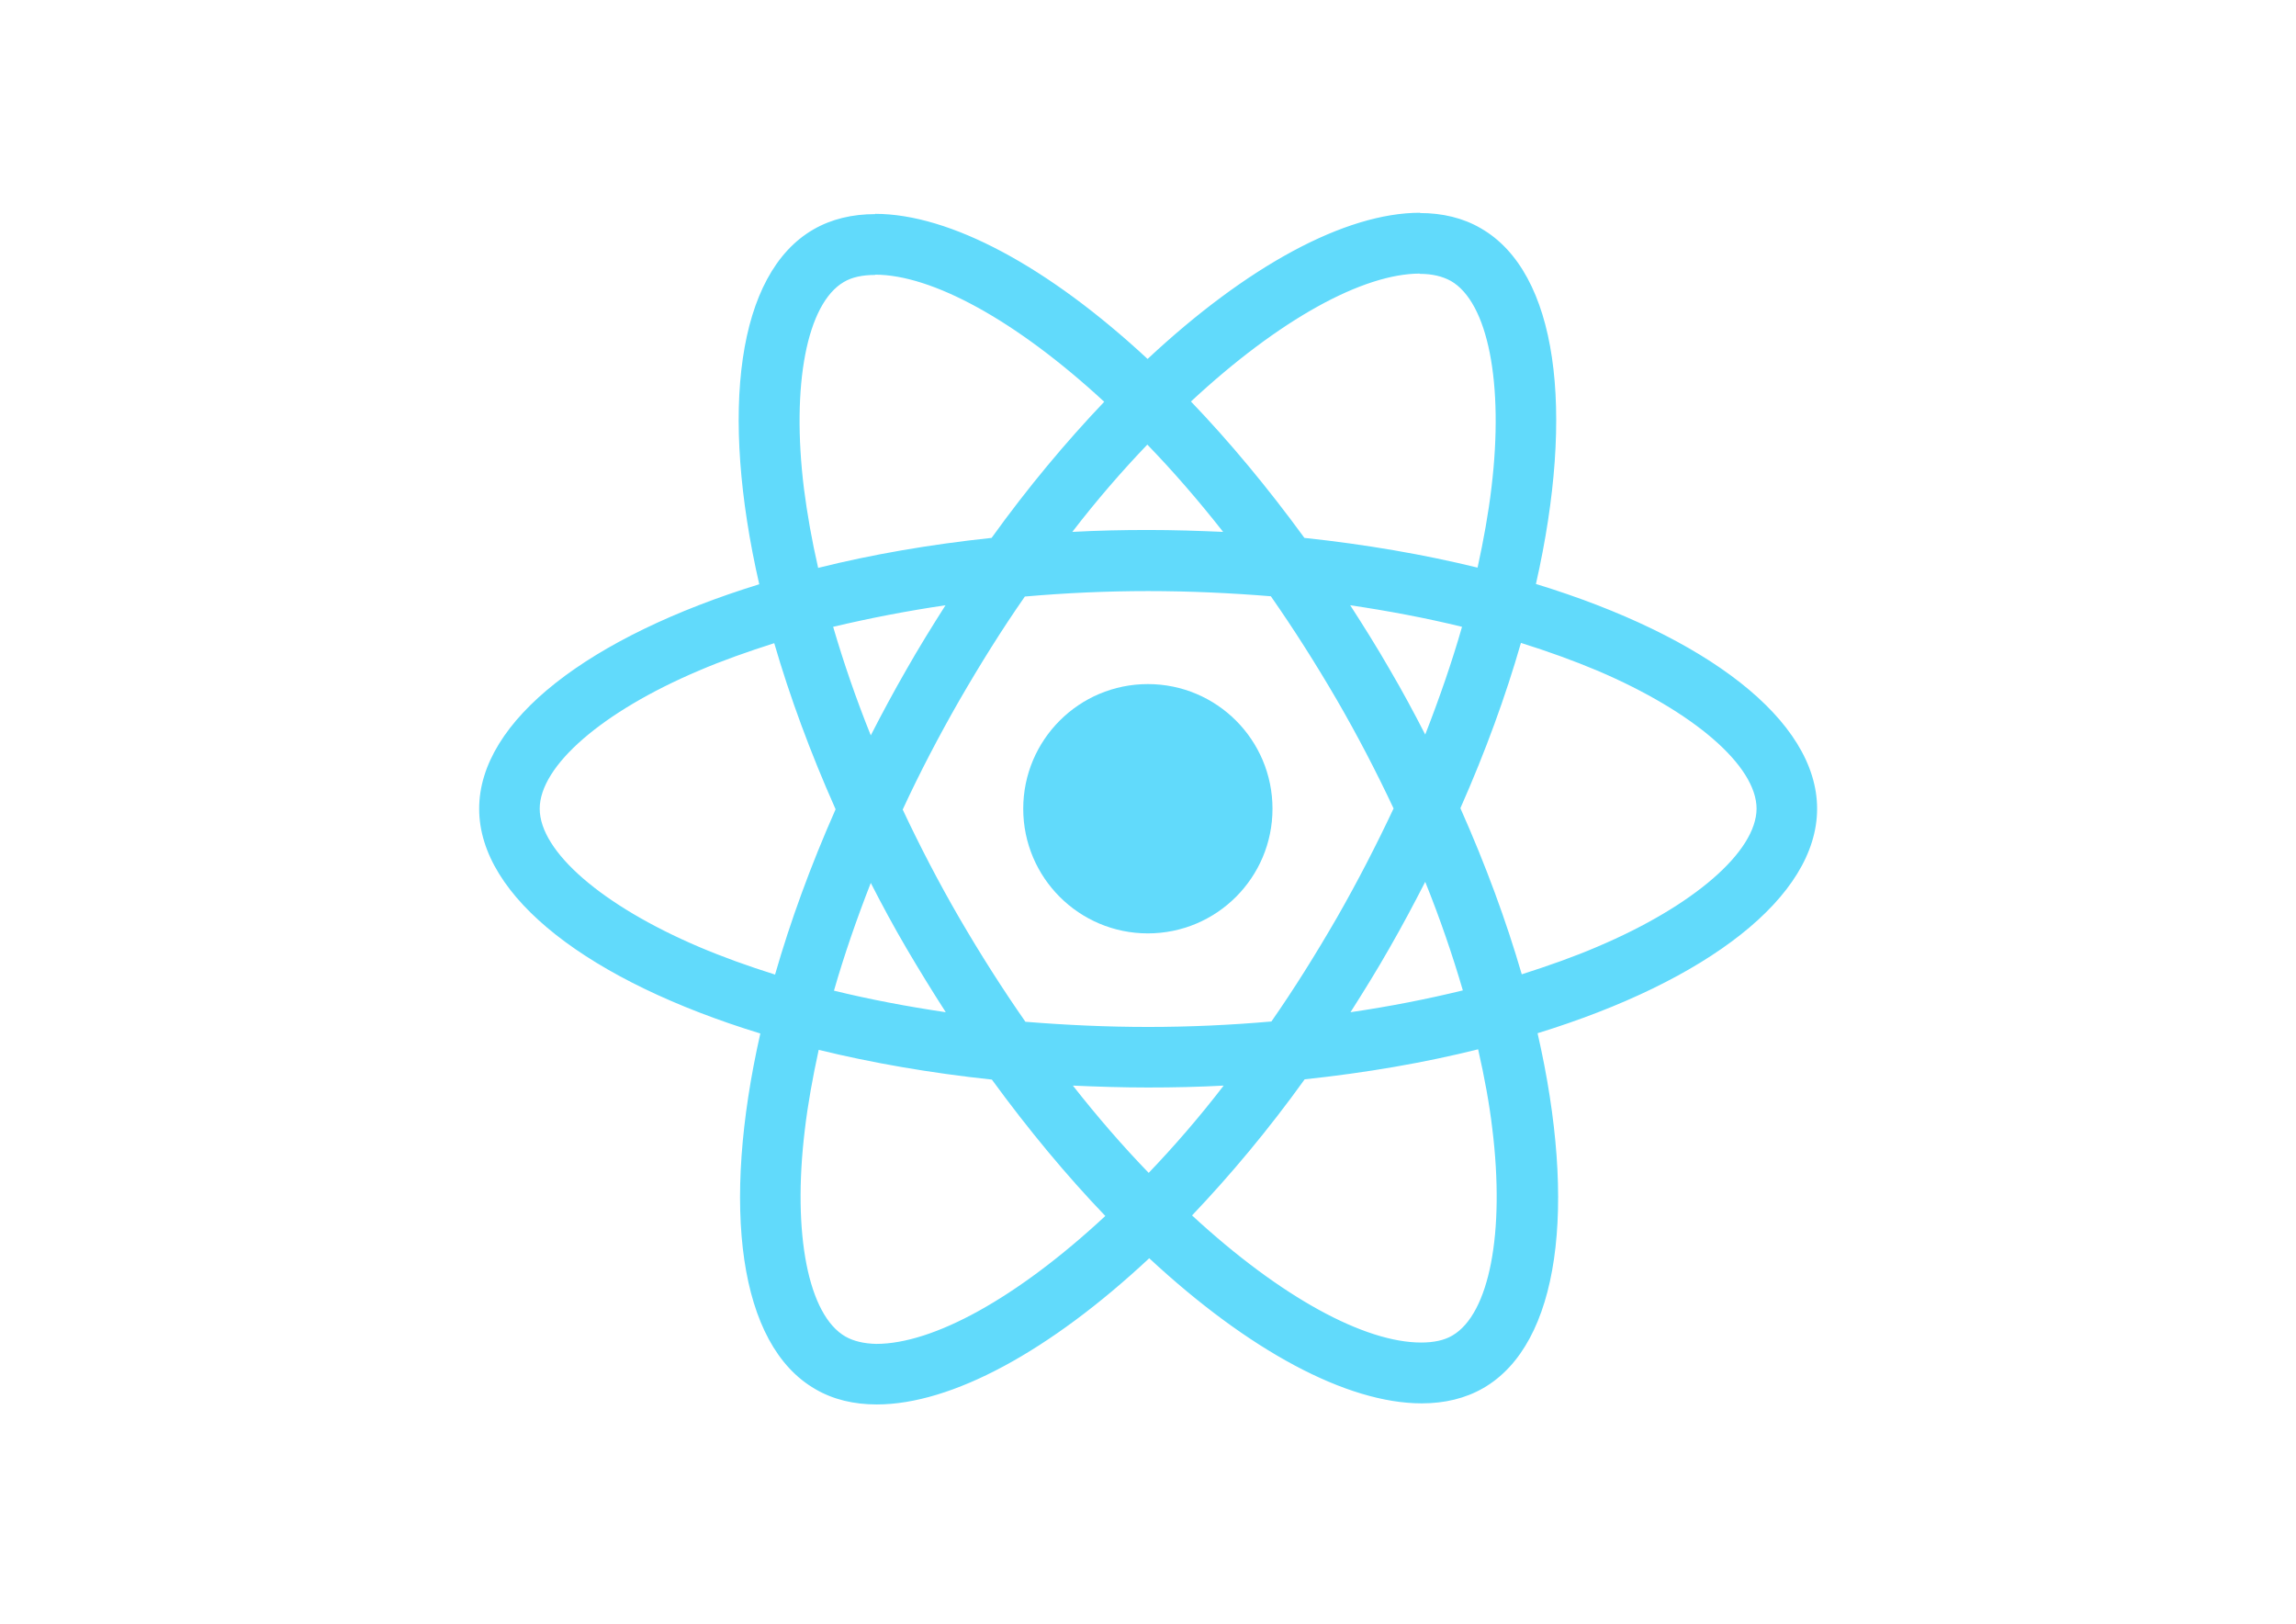
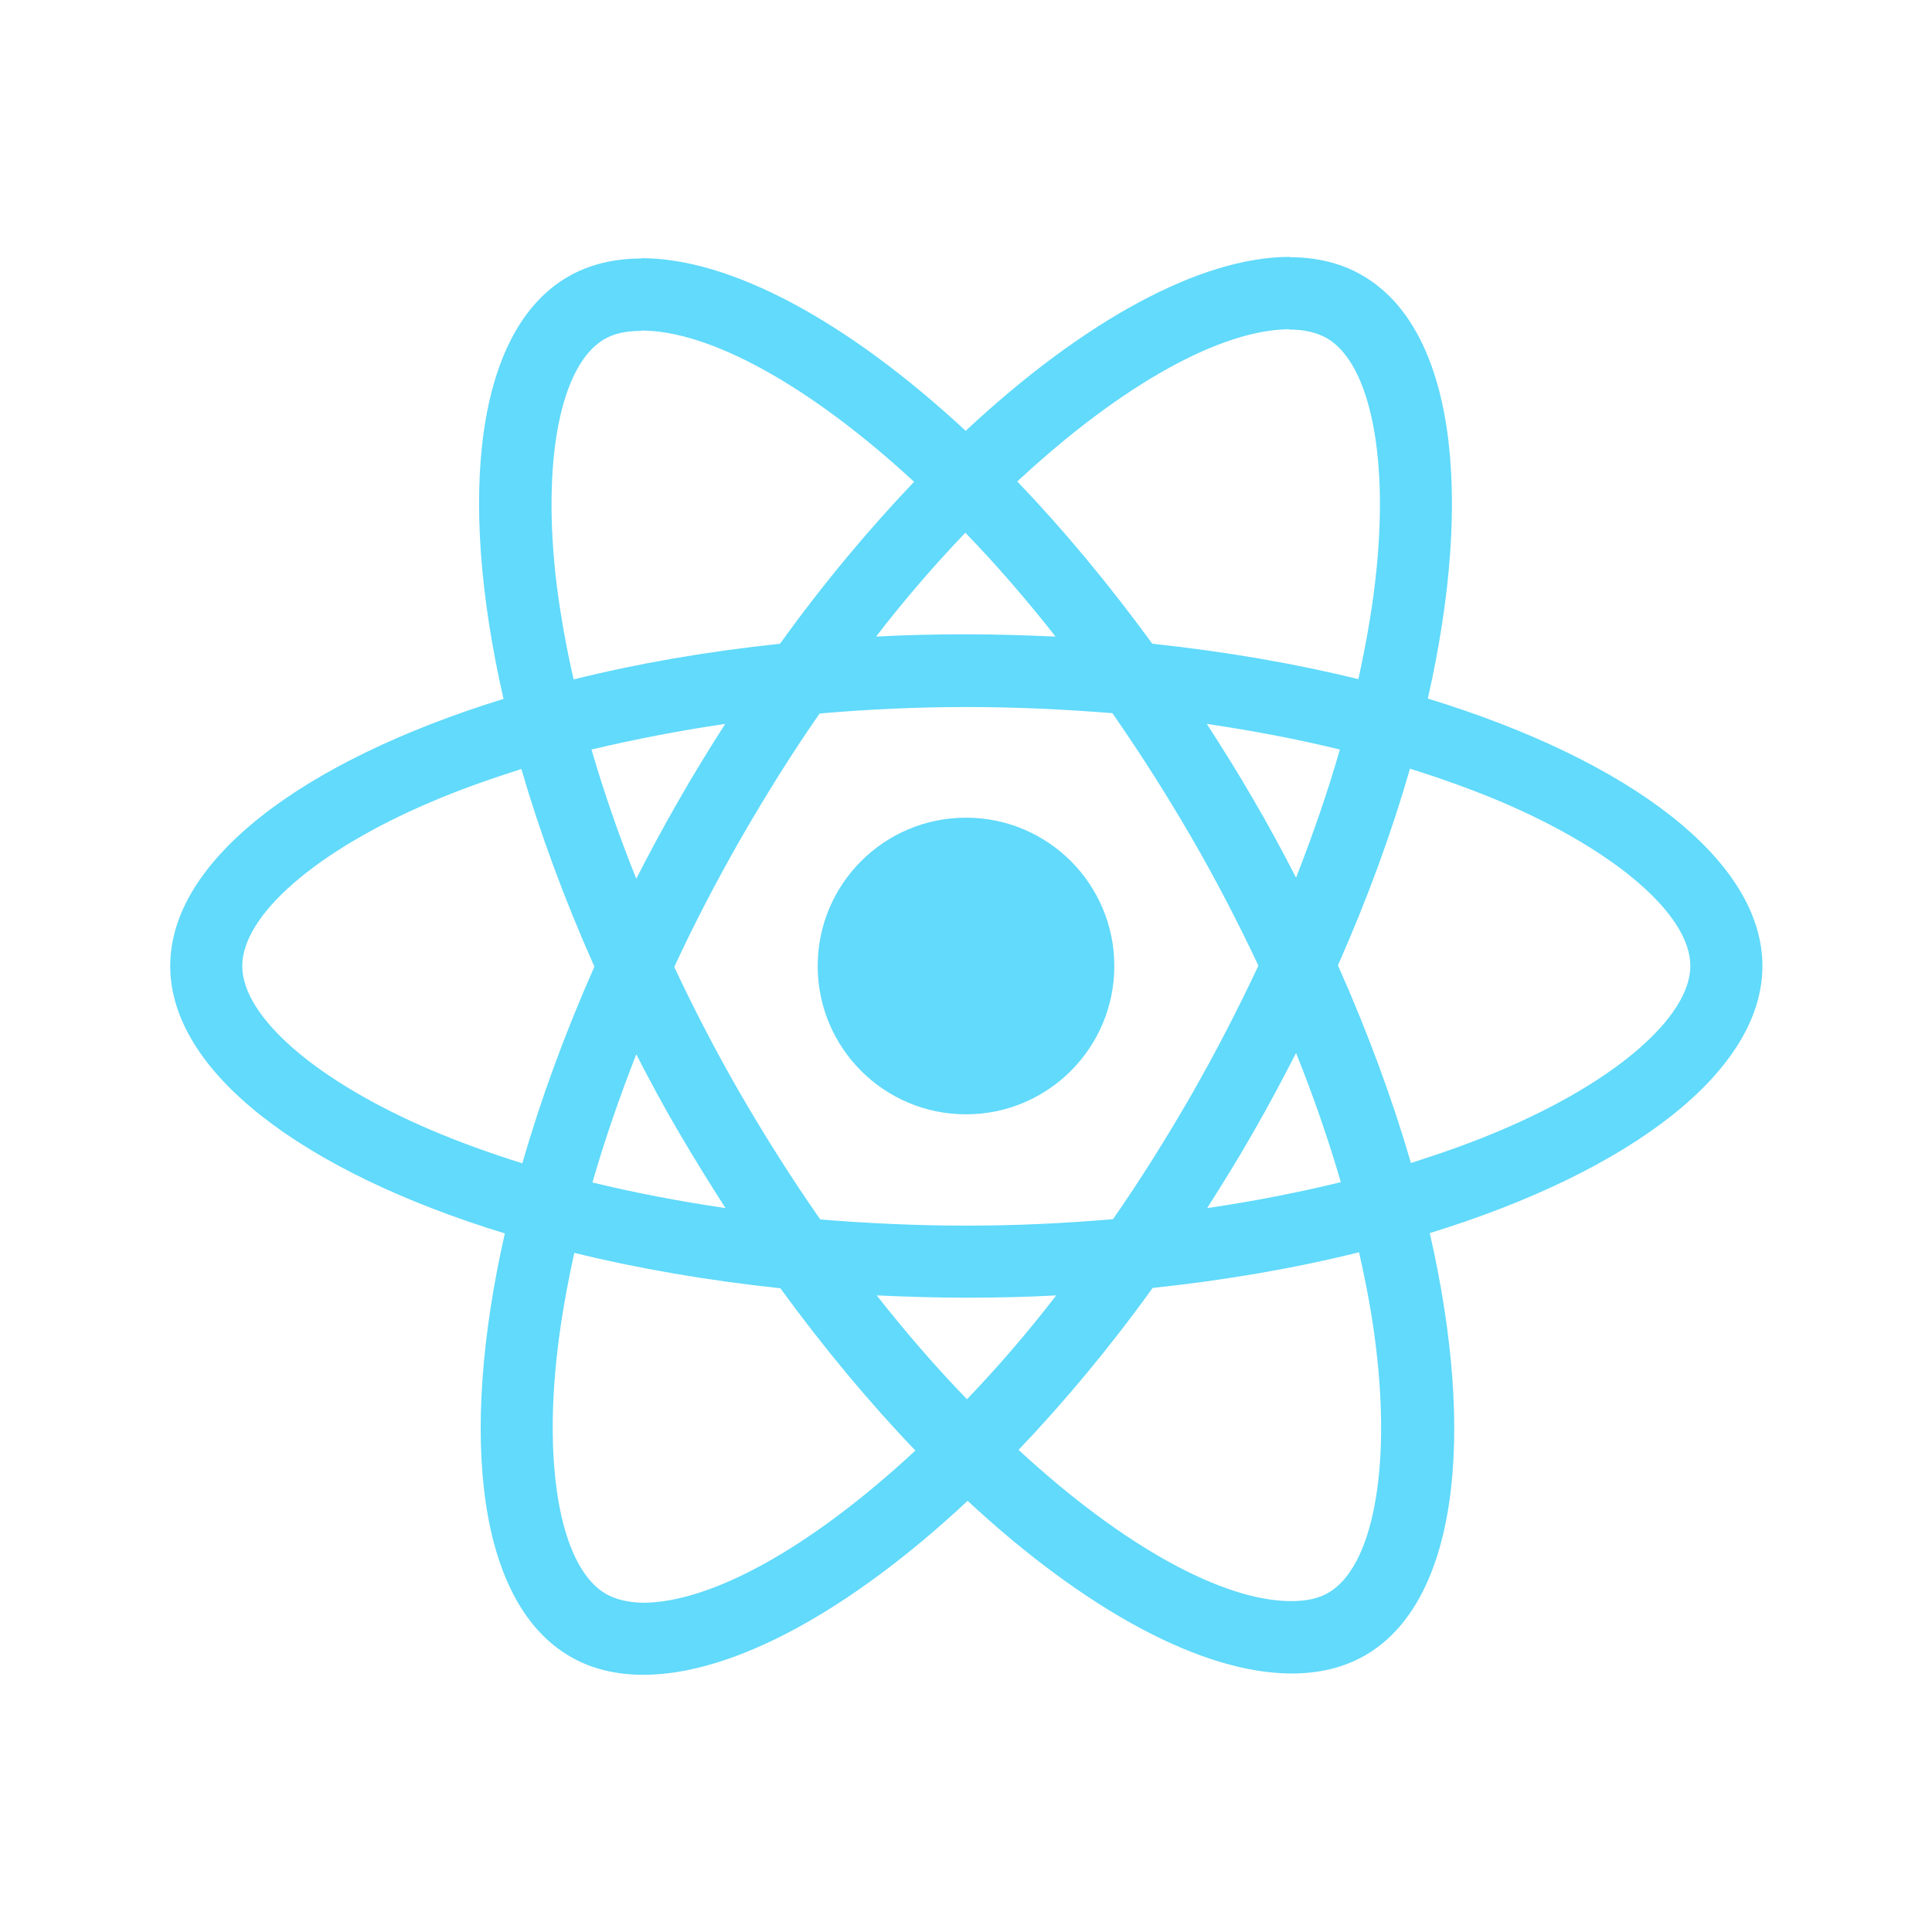
- <svg xmlns="http://www.w3.org/2000/svg" version="1.1" id="Layer_2_1_" x="0px" y="0px" viewBox="0 0 841.9 595.3" enable-background="new 0 0 841.9 595.3" xml:space="preserve">
+ <svg xmlns="http://www.w3.org/2000/svg" version="1.1" id="Layer_2_1_" x="0px" y="0px" viewBox="123.25 -1.15 595.3 595.3" enable-background="new 123.25 -1.15 595.3 595.3" xml:space="preserve">
  <g>
    <path fill="#61DAFB" d="M666.3,296.5c0-32.5-40.7-63.3-103.1-82.4c14.4-63.6,8-114.2-20.2-130.4c-6.5-3.8-14.1-5.6-22.4-5.6v22.3   c4.6,0,8.3,0.9,11.4,2.6c13.6,7.8,19.5,37.5,14.9,75.7c-1.1,9.4-2.9,19.3-5.1,29.4c-19.6-4.8-41-8.5-63.5-10.9   c-13.5-18.5-27.5-35.3-41.6-50c32.6-30.3,63.2-46.9,84-46.9l0-22.3c0,0,0,0,0,0c-27.5,0-63.5,19.6-99.9,53.6   c-36.4-33.8-72.4-53.2-99.9-53.2v22.3c20.7,0,51.4,16.5,84,46.6c-14,14.7-28,31.4-41.3,49.9c-22.6,2.4-44,6.1-63.6,11   c-2.3-10-4-19.7-5.2-29c-4.7-38.2,1.1-67.9,14.6-75.8c3-1.8,6.9-2.6,11.5-2.6l0-22.3c0,0,0,0,0,0c-8.4,0-16,1.8-22.6,5.6   c-28.1,16.2-34.4,66.7-19.9,130.1c-62.2,19.2-102.7,49.9-102.7,82.3c0,32.5,40.7,63.3,103.1,82.4c-14.4,63.6-8,114.2,20.2,130.4   c6.5,3.8,14.1,5.6,22.5,5.6c27.5,0,63.5-19.6,99.9-53.6c36.4,33.8,72.4,53.2,99.9,53.2c8.4,0,16-1.8,22.6-5.6   c28.1-16.2,34.4-66.7,19.9-130.1C625.8,359.7,666.3,328.9,666.3,296.5z M536.1,229.8c-3.7,12.9-8.3,26.2-13.5,39.5   c-4.1-8-8.4-16-13.1-24c-4.6-8-9.5-15.8-14.4-23.4C509.3,224,523,226.6,536.1,229.8z M490.3,336.3c-7.8,13.5-15.8,26.3-24.1,38.2   c-14.9,1.3-30,2-45.2,2c-15.1,0-30.2-0.7-45-1.9c-8.3-11.9-16.4-24.6-24.2-38c-7.6-13.1-14.5-26.4-20.8-39.8   c6.2-13.4,13.2-26.8,20.7-39.9c7.8-13.5,15.8-26.3,24.1-38.2c14.9-1.3,30-2,45.2-2c15.1,0,30.2,0.7,45,1.9   c8.3,11.9,16.4,24.6,24.2,38c7.6,13.1,14.5,26.4,20.8,39.8C504.7,309.8,497.8,323.2,490.3,336.3z M522.6,323.3   c5.4,13.4,10,26.8,13.8,39.8c-13.1,3.2-26.9,5.9-41.2,8c4.9-7.7,9.8-15.6,14.4-23.7C514.2,339.4,518.5,331.3,522.6,323.3z    M421.2,430c-9.3-9.6-18.6-20.3-27.8-32c9,0.4,18.2,0.7,27.5,0.7c9.4,0,18.7-0.2,27.8-0.7C439.7,409.7,430.4,420.4,421.2,430z    M346.8,371.1c-14.2-2.1-27.9-4.7-41-7.9c3.7-12.9,8.3-26.2,13.5-39.5c4.1,8,8.4,16,13.1,24C337.1,355.7,341.9,363.5,346.8,371.1z    M420.7,163c9.3,9.6,18.6,20.3,27.8,32c-9-0.4-18.2-0.7-27.5-0.7c-9.4,0-18.7,0.2-27.8,0.7C402.2,183.3,411.5,172.6,420.7,163z    M346.7,221.9c-4.9,7.7-9.8,15.6-14.4,23.7c-4.6,8-8.9,16-13,24c-5.4-13.4-10-26.8-13.8-39.8C318.6,226.7,332.4,224,346.7,221.9z    M256.2,347.1c-35.4-15.1-58.3-34.9-58.3-50.6c0-15.7,22.9-35.6,58.3-50.6c8.6-3.7,18-7,27.7-10.1c5.7,19.6,13.2,40,22.5,60.9   c-9.2,20.8-16.6,41.1-22.2,60.6C274.3,354.2,264.9,350.8,256.2,347.1z M310,490c-13.6-7.8-19.5-37.5-14.9-75.7   c1.1-9.4,2.9-19.3,5.1-29.4c19.6,4.8,41,8.5,63.5,10.9c13.5,18.5,27.5,35.3,41.6,50c-32.6,30.3-63.2,46.9-84,46.9   C316.8,492.6,313,491.7,310,490z M547.2,413.8c4.7,38.2-1.1,67.9-14.6,75.8c-3,1.8-6.9,2.6-11.5,2.6c-20.7,0-51.4-16.5-84-46.6   c14-14.7,28-31.4,41.3-49.9c22.6-2.4,44-6.1,63.6-11C544.3,394.8,546.1,404.5,547.2,413.8z M585.7,347.1c-8.6,3.7-18,7-27.7,10.1   c-5.7-19.6-13.2-40-22.5-60.9c9.2-20.8,16.6-41.1,22.2-60.6c9.9,3.1,19.3,6.5,28.1,10.2c35.4,15.1,58.3,34.9,58.3,50.6   C644,312.2,621.1,332.1,585.7,347.1z" />
    <polygon fill="#61DAFB" points="320.8,78.4 320.8,78.4 320.8,78.4" />
    <circle fill="#61DAFB" cx="420.9" cy="296.5" r="45.7" />
    <polygon fill="#61DAFB" points="520.5,78.1 520.5,78.1 520.5,78.1" />
  </g>
</svg>
